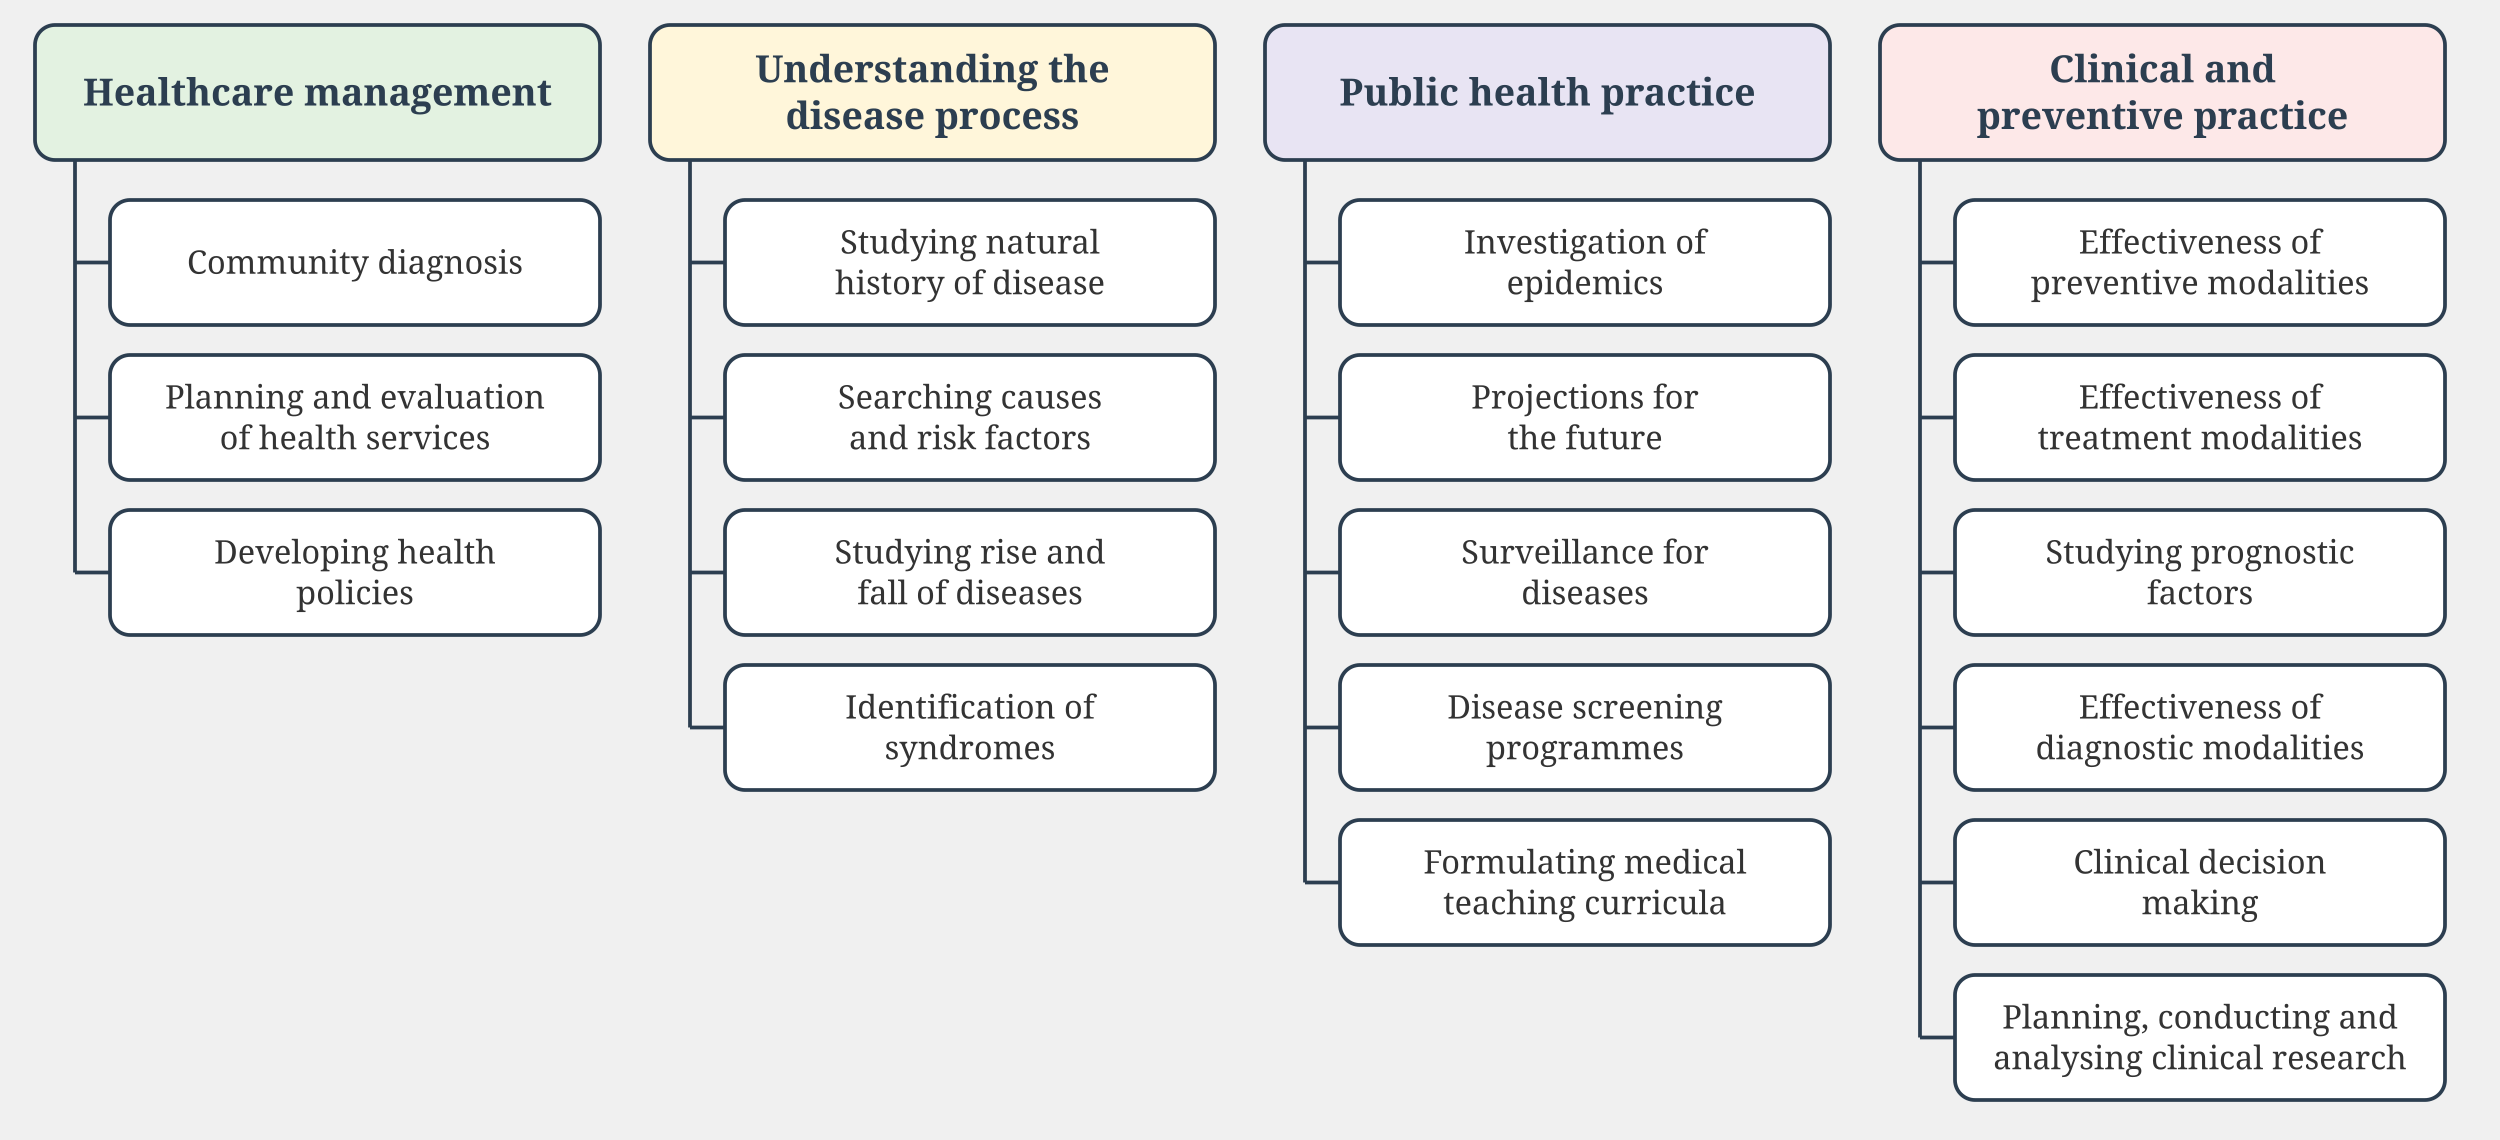
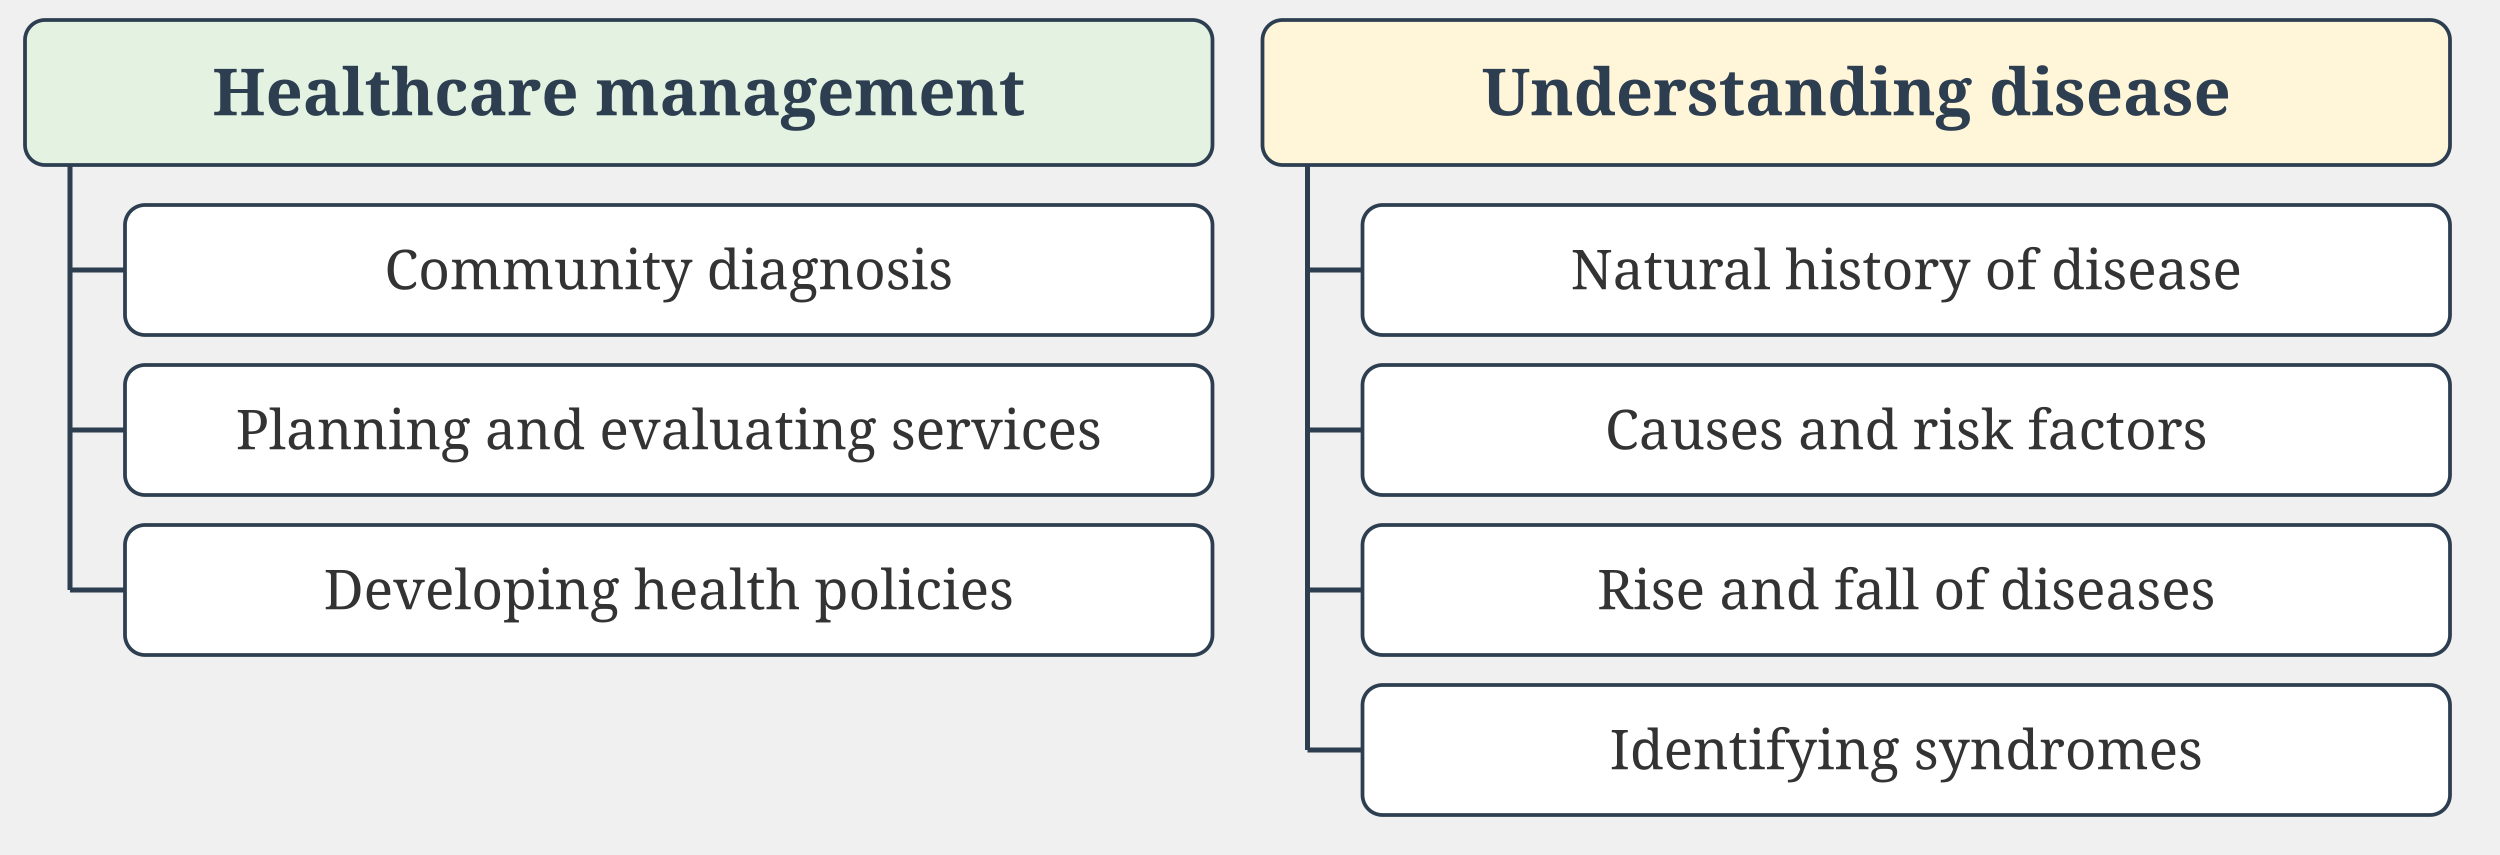
- <svg xmlns="http://www.w3.org/2000/svg" width="1000" height="456" viewBox="0 0 1000 456" role="img" aria-labelledby="title desc">
+ <svg xmlns="http://www.w3.org/2000/svg" width="1000" height="342" viewBox="0 0 1000 342" role="img" aria-labelledby="title desc">
  <defs>
    <marker id="arr" viewBox="0 0 10 10" refX="9" refY="5" markerWidth="7" markerHeight="7" orient="auto-start-reverse">
      <path d="M0,0 L10,5 L0,10 z" fill="#2c3e50" />
    </marker>
  </defs>
-   <rect x="14" y="10" width="226" height="54" rx="8" fill="#E3F2E1" stroke="#2c3e50" stroke-width="1.5" />
-   <text x="127.0" y="42.2" text-anchor="middle" font-family="Georgia, serif" font-size="15" font-weight="bold" fill="#2c3e50">Healthcare management</text>
-   <rect x="44" y="80" width="196" height="50" rx="8" fill="#ffffff" stroke="#2c3e50" stroke-width="1.5" />
-   <text x="142.0" y="109.5" text-anchor="middle" font-family="Georgia, serif" font-size="13" fill="#333">Community diagnosis</text>
-   <line x1="30" y1="105" x2="44" y2="105" stroke="#2c3e50" stroke-width="1.5" />
-   <rect x="44" y="142" width="196" height="50" rx="8" fill="#ffffff" stroke="#2c3e50" stroke-width="1.5" />
-   <text x="142.0" y="163.4" text-anchor="middle" font-family="Georgia, serif" font-size="13" fill="#333">Planning and evaluation</text>
-   <text x="142.0" y="179.7" text-anchor="middle" font-family="Georgia, serif" font-size="13" fill="#333">of health services</text>
-   <line x1="30" y1="167" x2="44" y2="167" stroke="#2c3e50" stroke-width="1.5" />
-   <rect x="44" y="204" width="196" height="50" rx="8" fill="#ffffff" stroke="#2c3e50" stroke-width="1.5" />
-   <text x="142.0" y="225.4" text-anchor="middle" font-family="Georgia, serif" font-size="13" fill="#333">Developing health</text>
-   <text x="142.0" y="241.7" text-anchor="middle" font-family="Georgia, serif" font-size="13" fill="#333">policies</text>
-   <line x1="30" y1="229" x2="44" y2="229" stroke="#2c3e50" stroke-width="1.5" />
-   <line x1="30" y1="64" x2="30" y2="229" stroke="#2c3e50" stroke-width="1.5" />
-   <rect x="260" y="10" width="226" height="54" rx="8" fill="#FFF6DA" stroke="#2c3e50" stroke-width="1.5" />
-   <text x="373.0" y="32.9" text-anchor="middle" font-family="Georgia, serif" font-size="15" font-weight="bold" fill="#2c3e50">Understanding the</text>
-   <text x="373.0" y="51.6" text-anchor="middle" font-family="Georgia, serif" font-size="15" font-weight="bold" fill="#2c3e50">disease process</text>
-   <rect x="290" y="80" width="196" height="50" rx="8" fill="#ffffff" stroke="#2c3e50" stroke-width="1.5" />
-   <text x="388.0" y="101.4" text-anchor="middle" font-family="Georgia, serif" font-size="13" fill="#333">Studying natural</text>
-   <text x="388.0" y="117.7" text-anchor="middle" font-family="Georgia, serif" font-size="13" fill="#333">history of disease</text>
-   <line x1="276" y1="105" x2="290" y2="105" stroke="#2c3e50" stroke-width="1.5" />
-   <rect x="290" y="142" width="196" height="50" rx="8" fill="#ffffff" stroke="#2c3e50" stroke-width="1.5" />
-   <text x="388.0" y="163.4" text-anchor="middle" font-family="Georgia, serif" font-size="13" fill="#333">Searching causes</text>
-   <text x="388.0" y="179.7" text-anchor="middle" font-family="Georgia, serif" font-size="13" fill="#333">and risk factors</text>
-   <line x1="276" y1="167" x2="290" y2="167" stroke="#2c3e50" stroke-width="1.5" />
-   <rect x="290" y="204" width="196" height="50" rx="8" fill="#ffffff" stroke="#2c3e50" stroke-width="1.5" />
-   <text x="388.0" y="225.4" text-anchor="middle" font-family="Georgia, serif" font-size="13" fill="#333">Studying rise and</text>
-   <text x="388.0" y="241.7" text-anchor="middle" font-family="Georgia, serif" font-size="13" fill="#333">fall of diseases</text>
-   <line x1="276" y1="229" x2="290" y2="229" stroke="#2c3e50" stroke-width="1.5" />
-   <rect x="290" y="266" width="196" height="50" rx="8" fill="#ffffff" stroke="#2c3e50" stroke-width="1.5" />
-   <text x="388.0" y="287.4" text-anchor="middle" font-family="Georgia, serif" font-size="13" fill="#333">Identification of</text>
-   <text x="388.0" y="303.7" text-anchor="middle" font-family="Georgia, serif" font-size="13" fill="#333">syndromes</text>
-   <line x1="276" y1="291" x2="290" y2="291" stroke="#2c3e50" stroke-width="1.5" />
-   <line x1="276" y1="64" x2="276" y2="291" stroke="#2c3e50" stroke-width="1.5" />
-   <rect x="506" y="10" width="226" height="54" rx="8" fill="#E8E4F3" stroke="#2c3e50" stroke-width="1.5" />
-   <text x="619.0" y="42.2" text-anchor="middle" font-family="Georgia, serif" font-size="15" font-weight="bold" fill="#2c3e50">Public health practice</text>
-   <rect x="536" y="80" width="196" height="50" rx="8" fill="#ffffff" stroke="#2c3e50" stroke-width="1.5" />
-   <text x="634.0" y="101.4" text-anchor="middle" font-family="Georgia, serif" font-size="13" fill="#333">Investigation of</text>
-   <text x="634.0" y="117.7" text-anchor="middle" font-family="Georgia, serif" font-size="13" fill="#333">epidemics</text>
-   <line x1="522" y1="105" x2="536" y2="105" stroke="#2c3e50" stroke-width="1.5" />
-   <rect x="536" y="142" width="196" height="50" rx="8" fill="#ffffff" stroke="#2c3e50" stroke-width="1.5" />
-   <text x="634.0" y="163.4" text-anchor="middle" font-family="Georgia, serif" font-size="13" fill="#333">Projections for</text>
-   <text x="634.0" y="179.7" text-anchor="middle" font-family="Georgia, serif" font-size="13" fill="#333">the future</text>
-   <line x1="522" y1="167" x2="536" y2="167" stroke="#2c3e50" stroke-width="1.5" />
-   <rect x="536" y="204" width="196" height="50" rx="8" fill="#ffffff" stroke="#2c3e50" stroke-width="1.5" />
-   <text x="634.0" y="225.4" text-anchor="middle" font-family="Georgia, serif" font-size="13" fill="#333">Surveillance for</text>
-   <text x="634.0" y="241.7" text-anchor="middle" font-family="Georgia, serif" font-size="13" fill="#333">diseases</text>
-   <line x1="522" y1="229" x2="536" y2="229" stroke="#2c3e50" stroke-width="1.5" />
-   <rect x="536" y="266" width="196" height="50" rx="8" fill="#ffffff" stroke="#2c3e50" stroke-width="1.5" />
-   <text x="634.0" y="287.4" text-anchor="middle" font-family="Georgia, serif" font-size="13" fill="#333">Disease screening</text>
-   <text x="634.0" y="303.7" text-anchor="middle" font-family="Georgia, serif" font-size="13" fill="#333">programmes</text>
-   <line x1="522" y1="291" x2="536" y2="291" stroke="#2c3e50" stroke-width="1.5" />
-   <rect x="536" y="328" width="196" height="50" rx="8" fill="#ffffff" stroke="#2c3e50" stroke-width="1.5" />
-   <text x="634.0" y="349.4" text-anchor="middle" font-family="Georgia, serif" font-size="13" fill="#333">Formulating medical</text>
-   <text x="634.0" y="365.7" text-anchor="middle" font-family="Georgia, serif" font-size="13" fill="#333">teaching curricula</text>
-   <line x1="522" y1="353" x2="536" y2="353" stroke="#2c3e50" stroke-width="1.5" />
-   <line x1="522" y1="64" x2="522" y2="353" stroke="#2c3e50" stroke-width="1.5" />
-   <rect x="752" y="10" width="226" height="54" rx="8" fill="#FDE8E8" stroke="#2c3e50" stroke-width="1.5" />
-   <text x="865.0" y="32.9" text-anchor="middle" font-family="Georgia, serif" font-size="15" font-weight="bold" fill="#2c3e50">Clinical and</text>
-   <text x="865.0" y="51.6" text-anchor="middle" font-family="Georgia, serif" font-size="15" font-weight="bold" fill="#2c3e50">preventive practice</text>
-   <rect x="782" y="80" width="196" height="50" rx="8" fill="#ffffff" stroke="#2c3e50" stroke-width="1.5" />
-   <text x="880.0" y="101.4" text-anchor="middle" font-family="Georgia, serif" font-size="13" fill="#333">Effectiveness of</text>
-   <text x="880.0" y="117.7" text-anchor="middle" font-family="Georgia, serif" font-size="13" fill="#333">preventive modalities</text>
-   <line x1="768" y1="105" x2="782" y2="105" stroke="#2c3e50" stroke-width="1.5" />
-   <rect x="782" y="142" width="196" height="50" rx="8" fill="#ffffff" stroke="#2c3e50" stroke-width="1.5" />
-   <text x="880.0" y="163.4" text-anchor="middle" font-family="Georgia, serif" font-size="13" fill="#333">Effectiveness of</text>
-   <text x="880.0" y="179.7" text-anchor="middle" font-family="Georgia, serif" font-size="13" fill="#333">treatment modalities</text>
-   <line x1="768" y1="167" x2="782" y2="167" stroke="#2c3e50" stroke-width="1.5" />
-   <rect x="782" y="204" width="196" height="50" rx="8" fill="#ffffff" stroke="#2c3e50" stroke-width="1.5" />
-   <text x="880.0" y="225.4" text-anchor="middle" font-family="Georgia, serif" font-size="13" fill="#333">Studying prognostic</text>
-   <text x="880.0" y="241.7" text-anchor="middle" font-family="Georgia, serif" font-size="13" fill="#333">factors</text>
-   <line x1="768" y1="229" x2="782" y2="229" stroke="#2c3e50" stroke-width="1.5" />
-   <rect x="782" y="266" width="196" height="50" rx="8" fill="#ffffff" stroke="#2c3e50" stroke-width="1.5" />
-   <text x="880.0" y="287.4" text-anchor="middle" font-family="Georgia, serif" font-size="13" fill="#333">Effectiveness of</text>
-   <text x="880.0" y="303.7" text-anchor="middle" font-family="Georgia, serif" font-size="13" fill="#333">diagnostic modalities</text>
-   <line x1="768" y1="291" x2="782" y2="291" stroke="#2c3e50" stroke-width="1.5" />
-   <rect x="782" y="328" width="196" height="50" rx="8" fill="#ffffff" stroke="#2c3e50" stroke-width="1.5" />
-   <text x="880.0" y="349.4" text-anchor="middle" font-family="Georgia, serif" font-size="13" fill="#333">Clinical decision</text>
-   <text x="880.0" y="365.7" text-anchor="middle" font-family="Georgia, serif" font-size="13" fill="#333">making</text>
-   <line x1="768" y1="353" x2="782" y2="353" stroke="#2c3e50" stroke-width="1.5" />
-   <rect x="782" y="390" width="196" height="50" rx="8" fill="#ffffff" stroke="#2c3e50" stroke-width="1.5" />
-   <text x="880.0" y="411.4" text-anchor="middle" font-family="Georgia, serif" font-size="13" fill="#333">Planning, conducting and</text>
-   <text x="880.0" y="427.7" text-anchor="middle" font-family="Georgia, serif" font-size="13" fill="#333">analysing clinical research</text>
-   <line x1="768" y1="415" x2="782" y2="415" stroke="#2c3e50" stroke-width="1.5" />
-   <line x1="768" y1="64" x2="768" y2="415" stroke="#2c3e50" stroke-width="1.5" />
+   <rect x="10" y="8" width="475" height="58" rx="8" fill="#E3F2E1" stroke="#2c3e50" stroke-width="1.5" />
+   <text x="247.5" y="46.1" text-anchor="middle" font-family="Georgia, serif" font-size="26" font-weight="bold" fill="#2c3e50">Healthcare management</text>
+   <rect x="50" y="82" width="435" height="52" rx="8" fill="#ffffff" stroke="#2c3e50" stroke-width="1.5" />
+   <text x="267.5" y="115.7" text-anchor="middle" font-family="Georgia, serif" font-size="22" fill="#333">Community diagnosis</text>
+   <line x1="28" y1="108" x2="50" y2="108" stroke="#2c3e50" stroke-width="2" />
+   <rect x="50" y="146" width="435" height="52" rx="8" fill="#ffffff" stroke="#2c3e50" stroke-width="1.5" />
+   <text x="267.5" y="179.7" text-anchor="middle" font-family="Georgia, serif" font-size="22" fill="#333">Planning and evaluating services</text>
+   <line x1="28" y1="172" x2="50" y2="172" stroke="#2c3e50" stroke-width="2" />
+   <rect x="50" y="210" width="435" height="52" rx="8" fill="#ffffff" stroke="#2c3e50" stroke-width="1.5" />
+   <text x="267.5" y="243.7" text-anchor="middle" font-family="Georgia, serif" font-size="22" fill="#333">Developing health policies</text>
+   <line x1="28" y1="236" x2="50" y2="236" stroke="#2c3e50" stroke-width="2" />
+   <line x1="28" y1="66" x2="28" y2="236" stroke="#2c3e50" stroke-width="2" />
+   <rect x="505" y="8" width="475" height="58" rx="8" fill="#FFF6DA" stroke="#2c3e50" stroke-width="1.5" />
+   <text x="742.5" y="46.1" text-anchor="middle" font-family="Georgia, serif" font-size="26" font-weight="bold" fill="#2c3e50">Understanding disease</text>
+   <rect x="545" y="82" width="435" height="52" rx="8" fill="#ffffff" stroke="#2c3e50" stroke-width="1.5" />
+   <text x="762.5" y="115.7" text-anchor="middle" font-family="Georgia, serif" font-size="22" fill="#333">Natural history of disease</text>
+   <line x1="523" y1="108" x2="545" y2="108" stroke="#2c3e50" stroke-width="2" />
+   <rect x="545" y="146" width="435" height="52" rx="8" fill="#ffffff" stroke="#2c3e50" stroke-width="1.5" />
+   <text x="762.5" y="179.7" text-anchor="middle" font-family="Georgia, serif" font-size="22" fill="#333">Causes and risk factors</text>
+   <line x1="523" y1="172" x2="545" y2="172" stroke="#2c3e50" stroke-width="2" />
+   <rect x="545" y="210" width="435" height="52" rx="8" fill="#ffffff" stroke="#2c3e50" stroke-width="1.5" />
+   <text x="762.5" y="243.7" text-anchor="middle" font-family="Georgia, serif" font-size="22" fill="#333">Rise and fall of diseases</text>
+   <line x1="523" y1="236" x2="545" y2="236" stroke="#2c3e50" stroke-width="2" />
+   <rect x="545" y="274" width="435" height="52" rx="8" fill="#ffffff" stroke="#2c3e50" stroke-width="1.5" />
+   <text x="762.5" y="307.7" text-anchor="middle" font-family="Georgia, serif" font-size="22" fill="#333">Identifying syndromes</text>
+   <line x1="523" y1="300" x2="545" y2="300" stroke="#2c3e50" stroke-width="2" />
+   <line x1="523" y1="66" x2="523" y2="300" stroke="#2c3e50" stroke-width="2" />
</svg>
